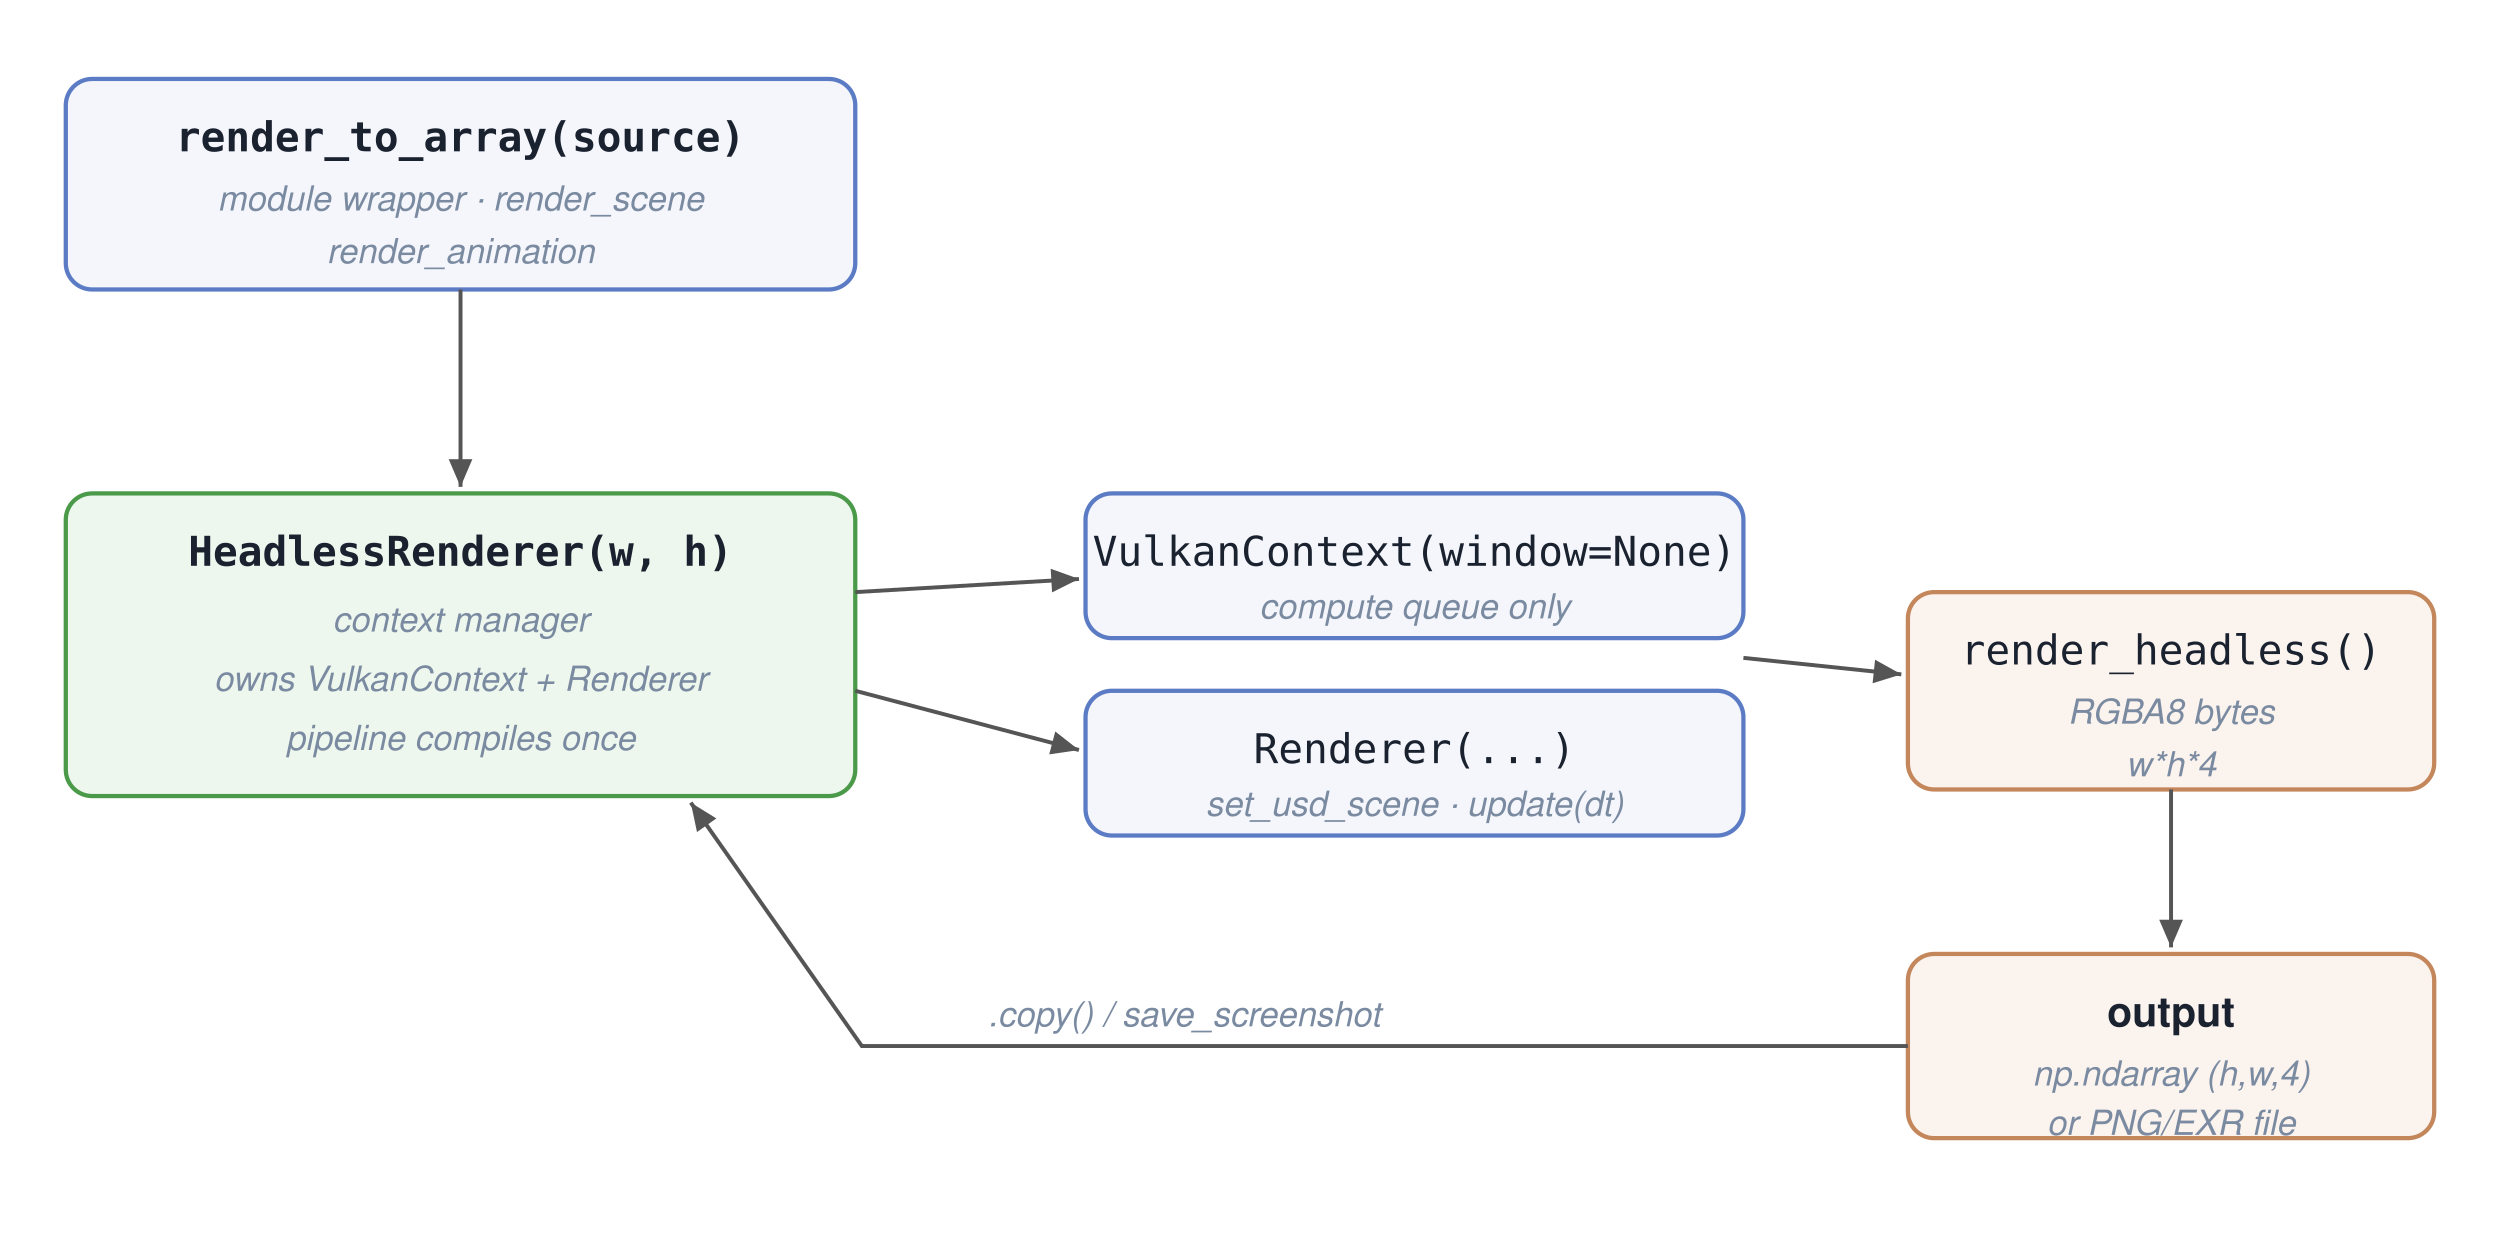
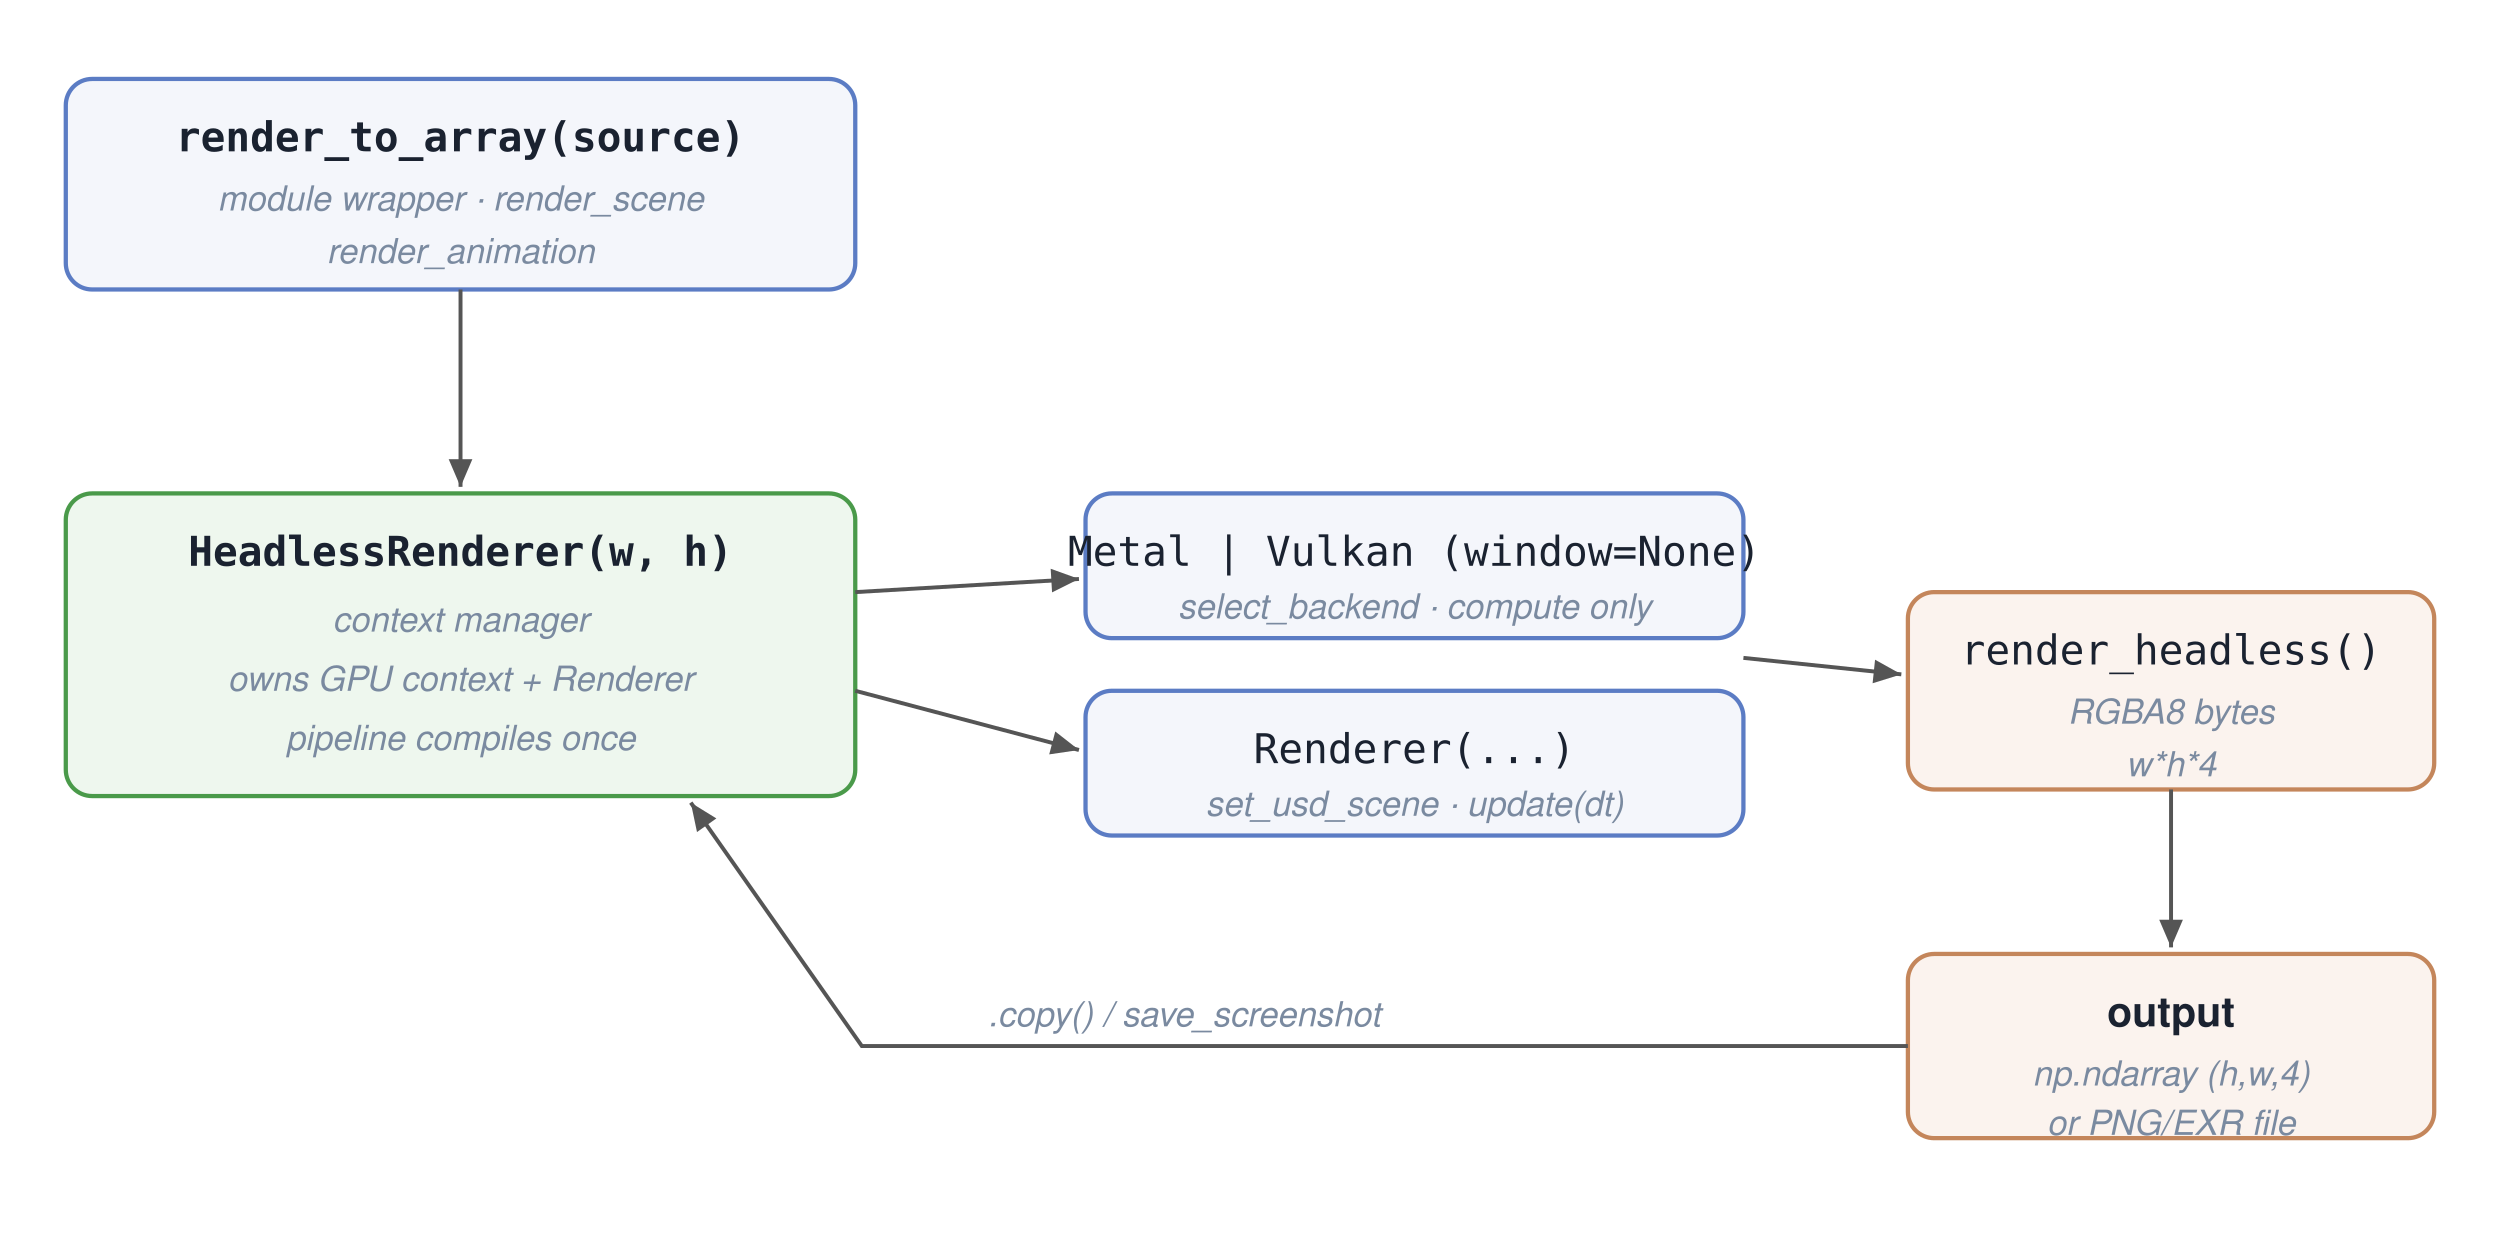
<svg xmlns="http://www.w3.org/2000/svg" width="760" height="380" font-family="-apple-system,Segoe UI,Helvetica,Arial,sans-serif" font-size="12.5">
  <defs>
    <marker id="arrh" markerWidth="9" markerHeight="9" refX="7" refY="3" orient="auto" markerUnits="strokeWidth">
      <path d="M0,0 L7,3 L0,6 z" fill="#555" />
    </marker>
  </defs>
  <style>
    .b{fill:#f4f6fb;stroke:#5b7cc4;stroke-width:1.3;}
    .c{fill:#eef7ee;stroke:#4a9a4a;stroke-width:1.3;}
    .o{fill:#fbf3ee;stroke:#c4865b;stroke-width:1.3;}
    .t{fill:#1a2230;}
    .f{fill:#7a8aa0;font-size:10.5px;font-style:italic;}
    .e{stroke:#555;stroke-width:1.2;fill:none;marker-end:url(#arrh);}
    .mono{font-family:ui-monospace,Menlo,monospace;}
  </style>
  <rect class="b" x="20" y="24" width="240" height="64" rx="8" />
  <text class="t mono" x="140" y="46" text-anchor="middle" font-weight="600">render_to_array(source)</text>
  <text class="f" x="140" y="64" text-anchor="middle">module wrapper · render_scene</text>
  <text class="f" x="140" y="80" text-anchor="middle">render_animation</text>
  <rect class="c" x="20" y="150" width="240" height="92" rx="8" />
  <text class="t mono" x="140" y="172" text-anchor="middle" font-weight="600">HeadlessRenderer(w, h)</text>
  <text class="f" x="140" y="192" text-anchor="middle">context manager</text>
-   <text class="f" x="140" y="210" text-anchor="middle">owns VulkanContext + Renderer</text>
+   <text class="f" x="140" y="210" text-anchor="middle">owns GPU context + Renderer</text>
  <text class="f" x="140" y="228" text-anchor="middle">pipeline compiles once</text>
  <rect class="b" x="330" y="150" width="200" height="44" rx="8" />
-   <text class="t mono" x="430" y="172" text-anchor="middle">VulkanContext(window=None)</text>
-   <text class="f" x="430" y="188" text-anchor="middle">compute queue only</text>
+   <text class="t mono" x="430" y="172" text-anchor="middle">Metal | Vulkan (window=None)</text>
+   <text class="f" x="430" y="188" text-anchor="middle">select_backend · compute only</text>
  <rect class="b" x="330" y="210" width="200" height="44" rx="8" />
  <text class="t mono" x="430" y="232" text-anchor="middle">Renderer(...)</text>
  <text class="f" x="430" y="248" text-anchor="middle">set_usd_scene · update(dt)</text>
  <rect class="o" x="580" y="180" width="160" height="60" rx="8" />
  <text class="t mono" x="660" y="202" text-anchor="middle">render_headless()</text>
  <text class="f" x="660" y="220" text-anchor="middle">RGBA8 bytes</text>
  <text class="f" x="660" y="236" text-anchor="middle">w*h*4</text>
  <rect class="o" x="580" y="290" width="160" height="56" rx="8" />
  <text class="t" x="660" y="312" text-anchor="middle" font-weight="600">output</text>
  <text class="f" x="660" y="330" text-anchor="middle">np.ndarray (h,w,4)</text>
  <text class="f" x="660" y="345" text-anchor="middle">or PNG/EXR file</text>
  <path class="e" d="M140,88 L140,148" />
  <path class="e" d="M260,180 L328,176" />
  <path class="e" d="M260,210 L328,228" />
  <path class="e" d="M530,200 L578,205" />
  <path class="e" d="M660,240 L660,288" />
  <path class="e" d="M580,318 L262,318 L210,244" />
  <text class="f" x="360" y="312" text-anchor="middle">.copy() / save_screenshot</text>
</svg>
